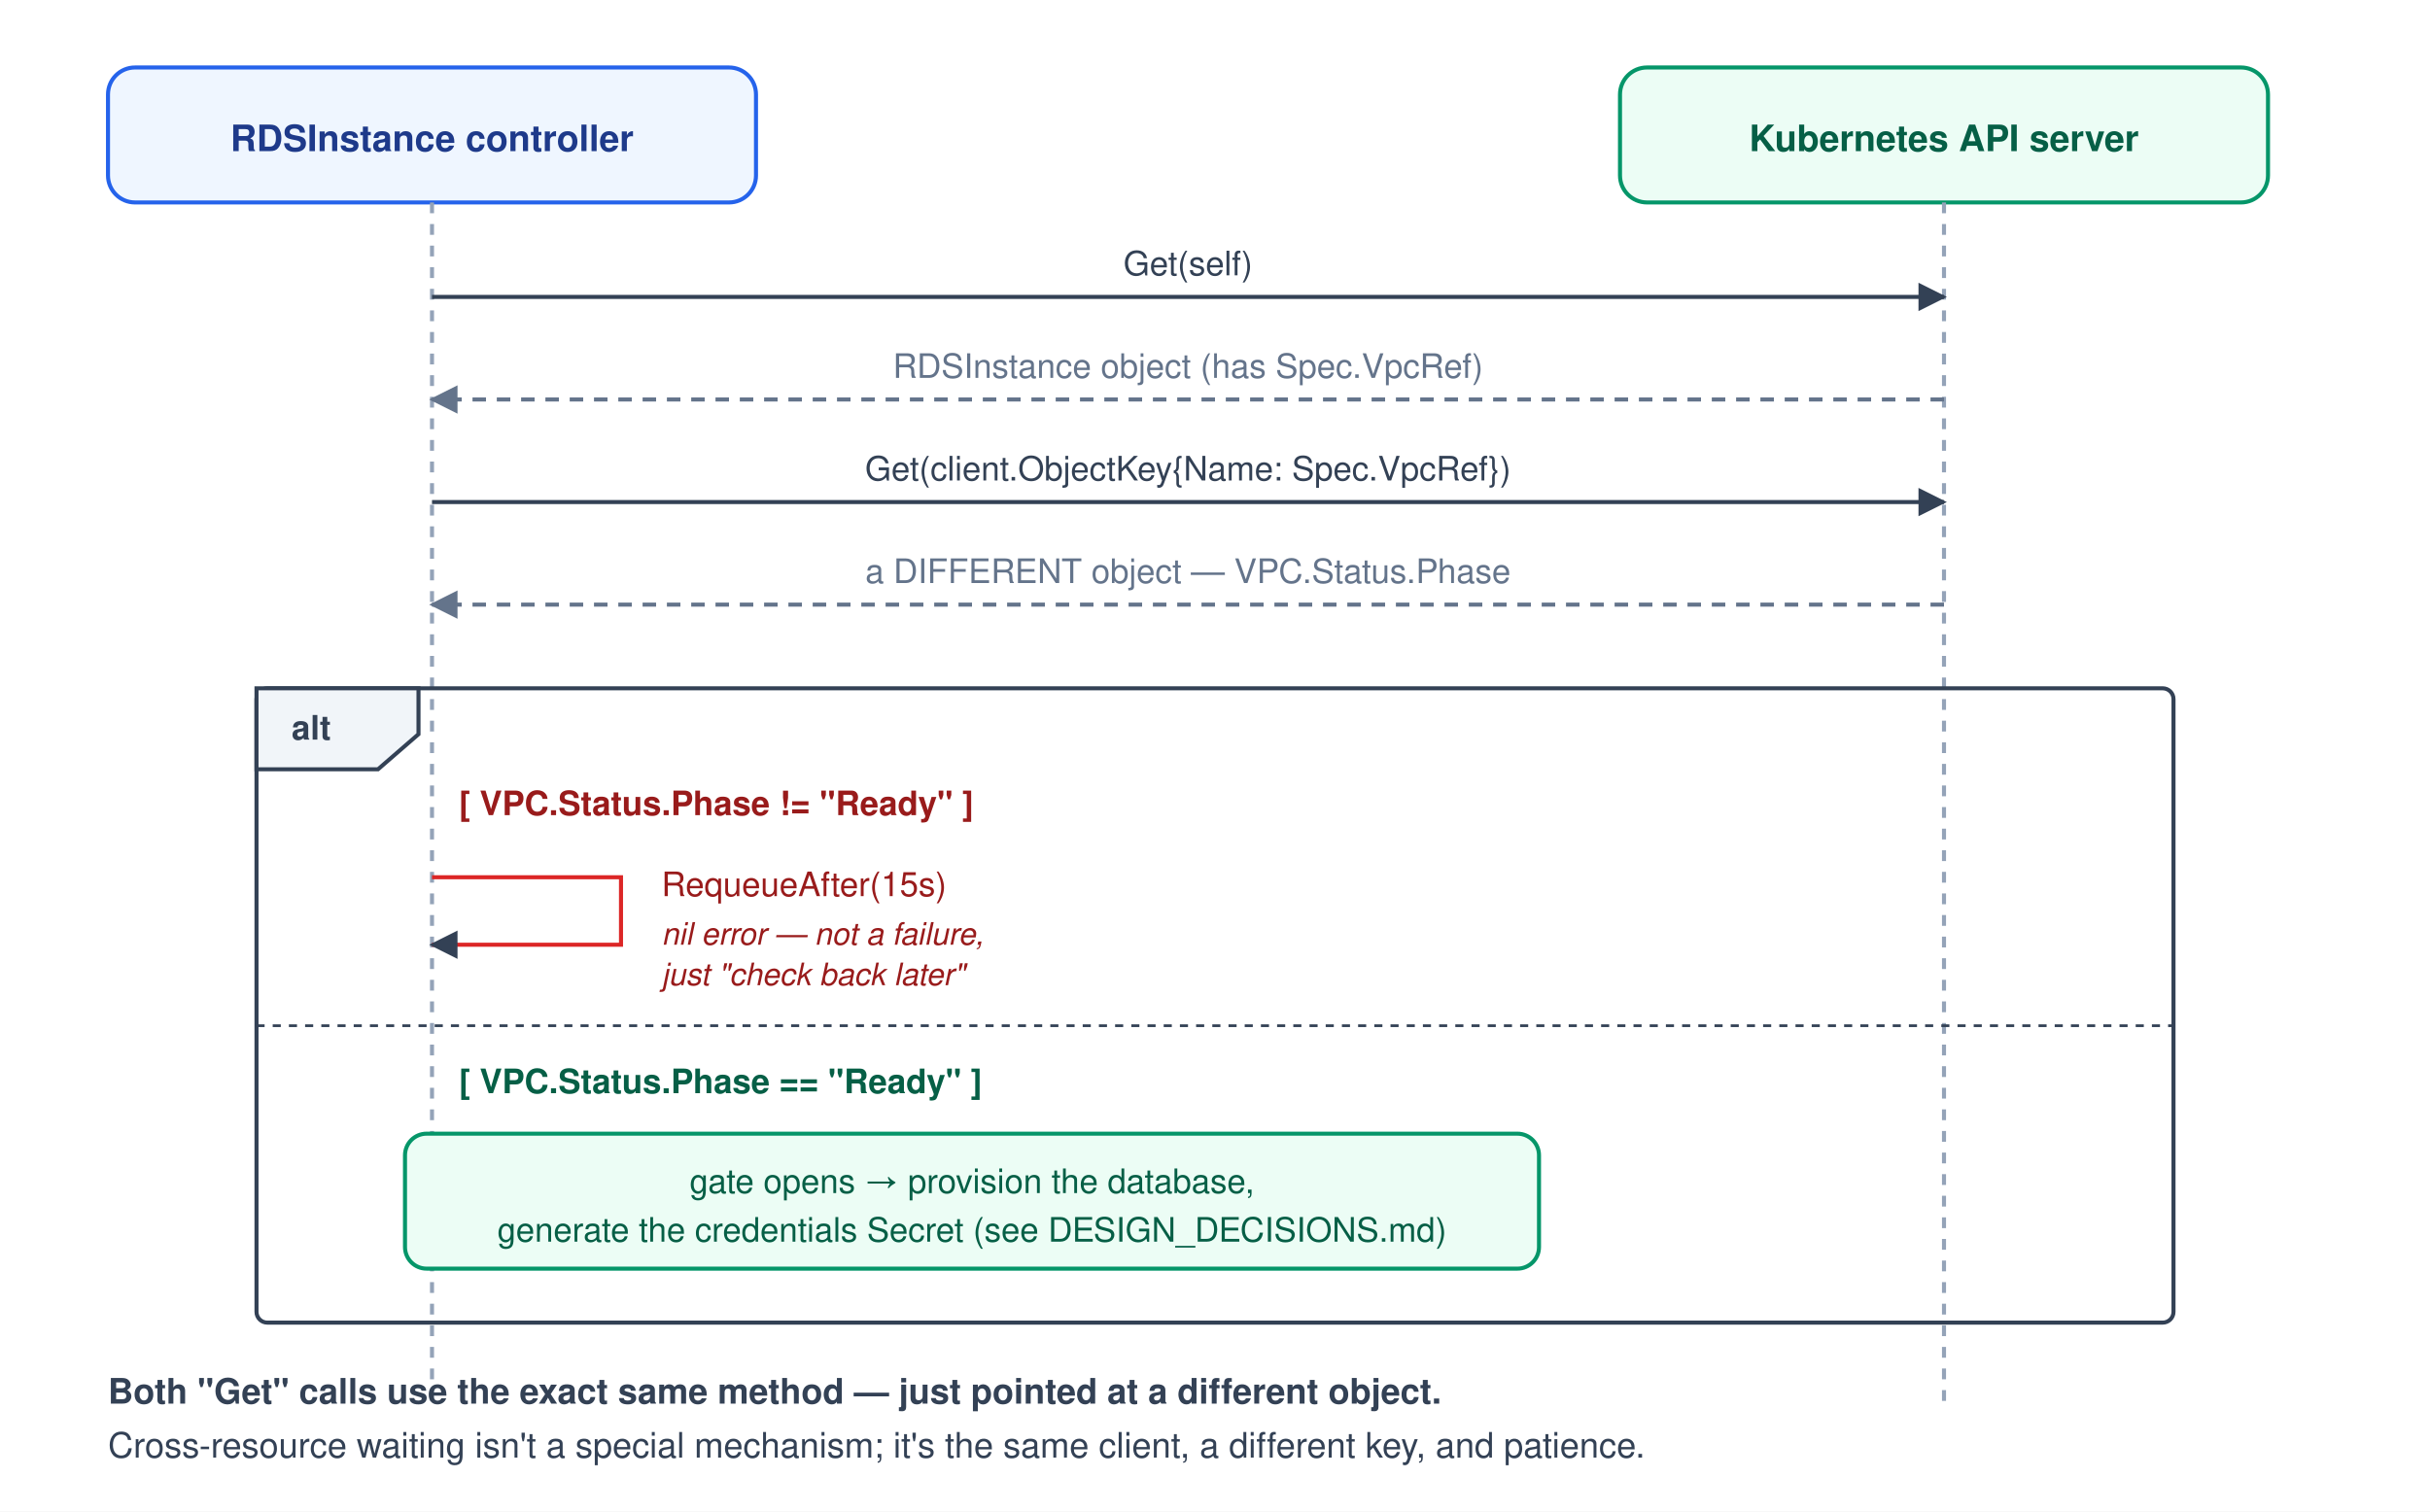
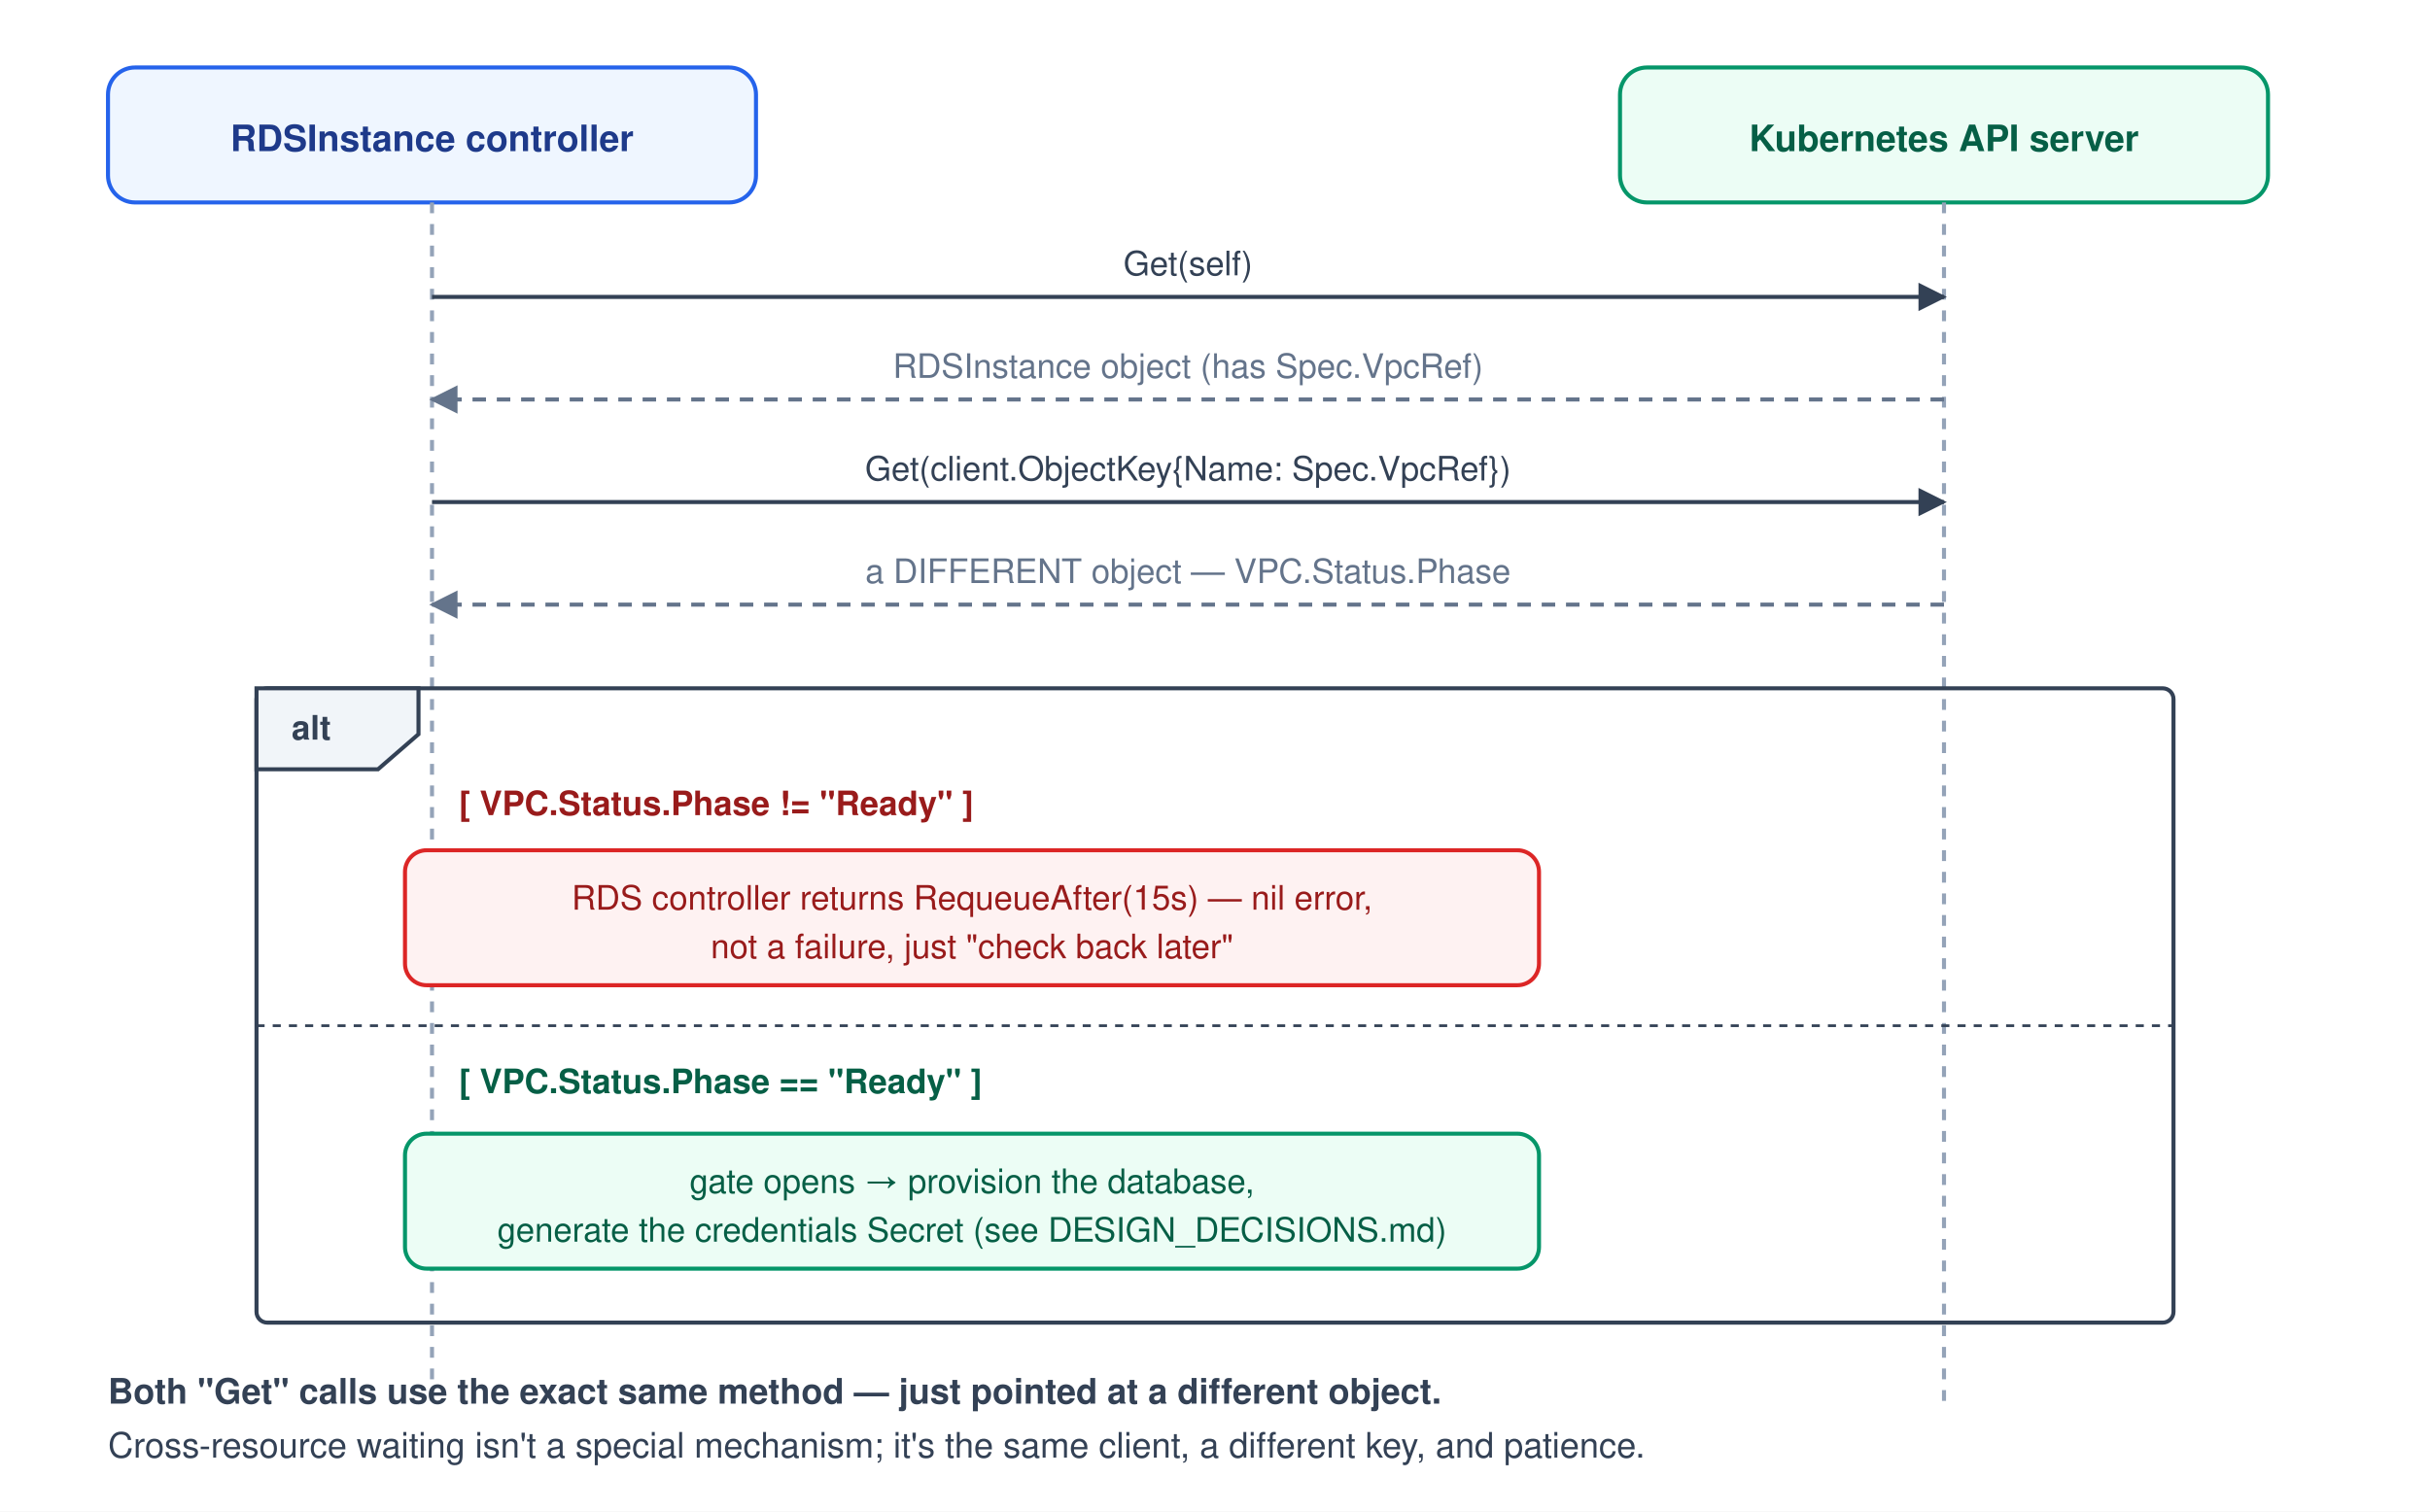
<svg xmlns="http://www.w3.org/2000/svg" width="900" height="560" viewBox="0 0 900 560" font-family="Helvetica, Arial, sans-serif">
  <defs>
    <marker id="arrow" viewBox="0 0 10 10" refX="9" refY="5" markerWidth="7" markerHeight="7" orient="auto-start-reverse">
      <path d="M 0 0 L 10 5 L 0 10 z" fill="#334155" />
    </marker>
    <marker id="arrowDash" viewBox="0 0 10 10" refX="9" refY="5" markerWidth="7" markerHeight="7" orient="auto-start-reverse">
      <path d="M 0 0 L 10 5 L 0 10 z" fill="#64748b" />
    </marker>
  </defs>
  <rect width="900" height="560" fill="#ffffff" />
  <rect x="40" y="25" width="240" height="50" rx="10" fill="#eff6ff" stroke="#2563eb" stroke-width="1.5" />
  <text x="160" y="56" font-size="13.5" font-weight="bold" fill="#1e3a8a" text-anchor="middle">RDSInstance controller</text>
  <rect x="600" y="25" width="240" height="50" rx="10" fill="#ecfdf5" stroke="#059669" stroke-width="1.5" />
  <text x="720" y="56" font-size="13.5" font-weight="bold" fill="#065f46" text-anchor="middle">Kubernetes API server</text>
  <line x1="160" y1="75" x2="160" y2="520" stroke="#94a3b8" stroke-width="1.5" stroke-dasharray="4,4" />
  <line x1="720" y1="75" x2="720" y2="520" stroke="#94a3b8" stroke-width="1.5" stroke-dasharray="4,4" />
  <line x1="160" y1="110" x2="720" y2="110" stroke="#334155" stroke-width="1.5" marker-end="url(#arrow)" />
  <text x="440" y="102" font-size="12.5" fill="#334155" text-anchor="middle">Get(self)</text>
  <line x1="720" y1="148" x2="160" y2="148" stroke="#64748b" stroke-width="1.5" stroke-dasharray="5,4" marker-end="url(#arrowDash)" />
  <text x="440" y="140" font-size="12.5" fill="#64748b" text-anchor="middle">RDSInstance object (has Spec.VpcRef)</text>
  <line x1="160" y1="186" x2="720" y2="186" stroke="#334155" stroke-width="1.5" marker-end="url(#arrow)" />
  <text x="440" y="178" font-size="12.5" fill="#334155" text-anchor="middle">Get(client.ObjectKey{Name: Spec.VpcRef})</text>
  <line x1="720" y1="224" x2="160" y2="224" stroke="#64748b" stroke-width="1.5" stroke-dasharray="5,4" marker-end="url(#arrowDash)" />
  <text x="440" y="216" font-size="12.5" fill="#64748b" text-anchor="middle">a DIFFERENT object — VPC.Status.Phase</text>
  <rect x="95" y="255" width="710" height="235" rx="4" fill="none" stroke="#334155" stroke-width="1.5" />
  <path d="M 95 255 L 155 255 L 155 272 L 140 285 L 95 285 Z" fill="#f1f5f9" stroke="#334155" stroke-width="1.5" />
  <text x="108" y="274" font-size="12.5" font-weight="bold" fill="#334155">alt</text>
  <line x1="95" y1="380" x2="805" y2="380" stroke="#334155" stroke-width="1" stroke-dasharray="3,3" />
  <text x="170" y="302" font-size="12.5" font-weight="bold" fill="#991b1b">[ VPC.Status.Phase != "Ready" ]</text>
-   <path d="M 160 325 L 230 325 L 230 350 L 160 350" fill="none" stroke="#dc2626" stroke-width="1.5" marker-end="url(#arrow)" />
-   <text x="245" y="332" font-size="12.5" fill="#991b1b">RequeueAfter(15s)</text>
-   <text x="245" y="350" font-size="11.5" font-style="italic" fill="#991b1b">nil error — not a failure,</text>
-   <text x="245" y="365" font-size="11.5" font-style="italic" fill="#991b1b">just "check back later"</text>
+   <rect x="150" y="315" width="420" height="50" rx="8" fill="#fef2f2" stroke="#dc2626" stroke-width="1.5" />
+   <text x="360" y="337" font-size="12.5" fill="#991b1b" text-anchor="middle">RDS controller returns RequeueAfter(15s) — nil error,</text>
+   <text x="360" y="355" font-size="12.5" fill="#991b1b" text-anchor="middle">not a failure, just "check back later"</text>
  <text x="170" y="405" font-size="12.5" font-weight="bold" fill="#065f46">[ VPC.Status.Phase == "Ready" ]</text>
  <rect x="150" y="420" width="420" height="50" rx="8" fill="#ecfdf5" stroke="#059669" stroke-width="1.5" />
  <text x="360" y="442" font-size="12.5" fill="#065f46" text-anchor="middle">gate opens → provision the database,</text>
  <text x="360" y="460" font-size="12.5" fill="#065f46" text-anchor="middle">generate the credentials Secret (see DESIGN_DECISIONS.md)</text>
  <text x="40" y="520" font-size="13" fill="#334155" font-weight="bold">Both "Get" calls use the exact same method — just pointed at a different object.</text>
  <text x="40" y="540" font-size="13" fill="#334155">Cross-resource waiting isn't a special mechanism; it's the same client, a different key, and patience.</text>
</svg>
